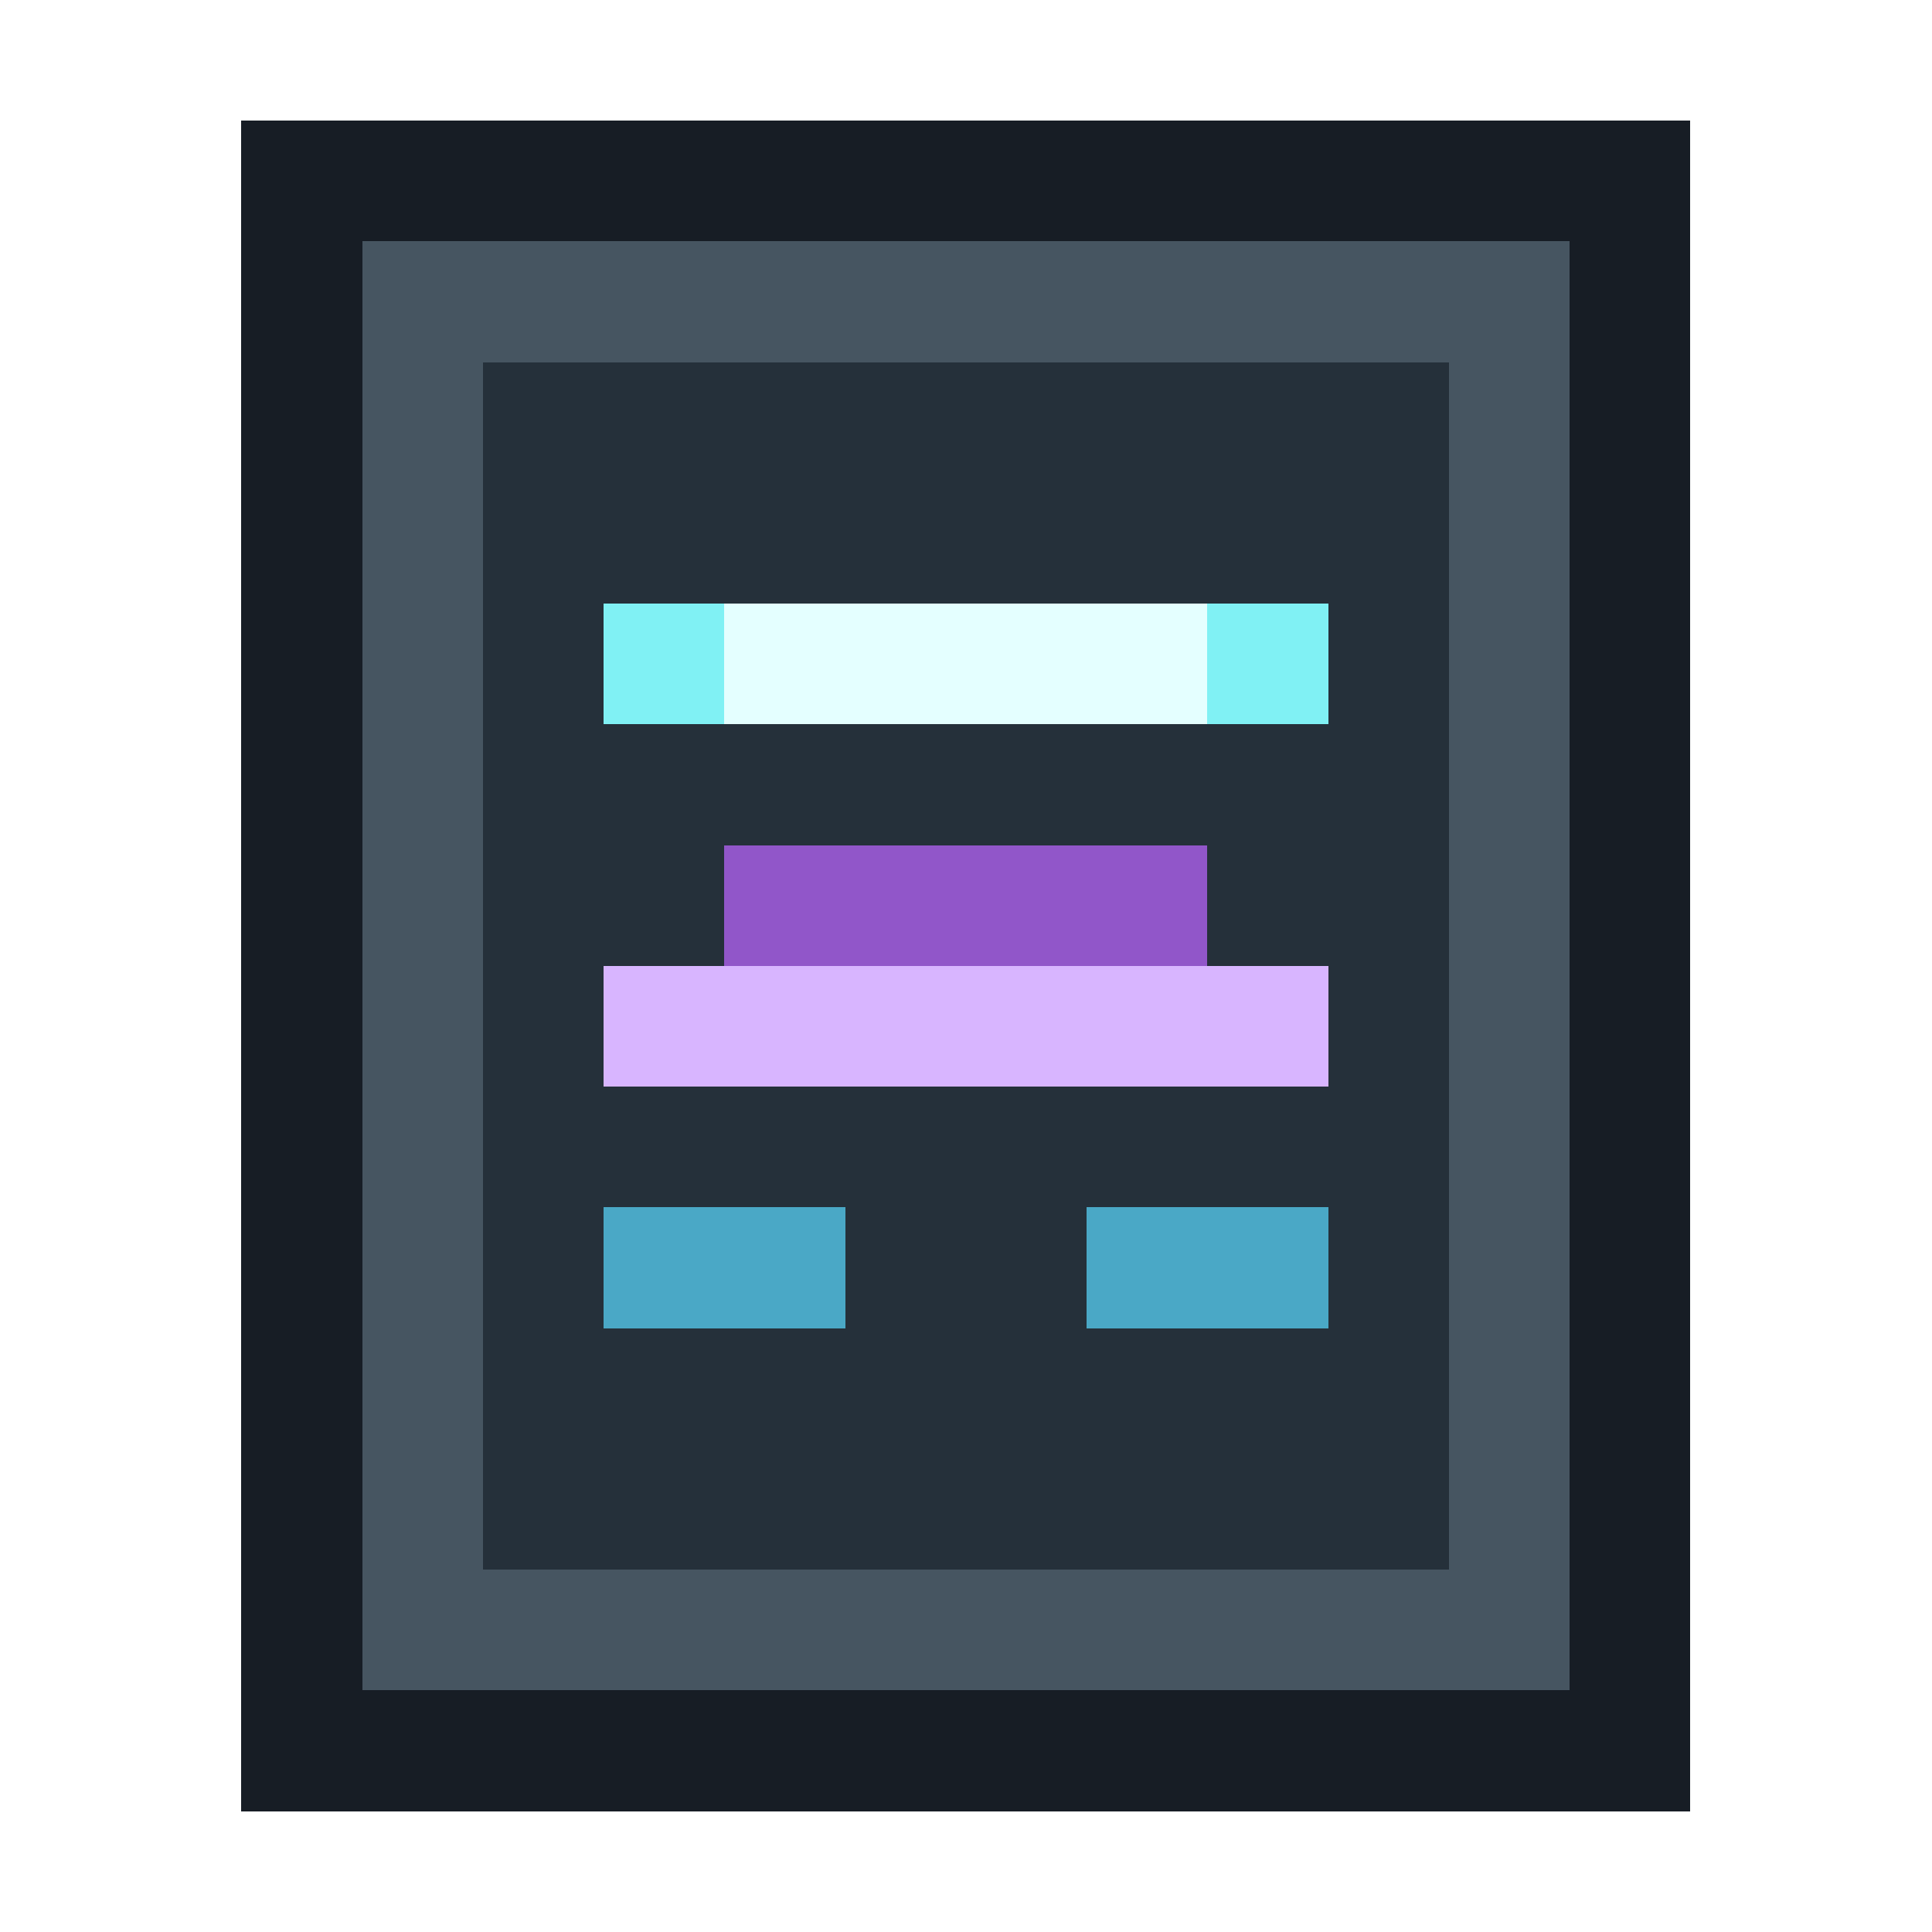
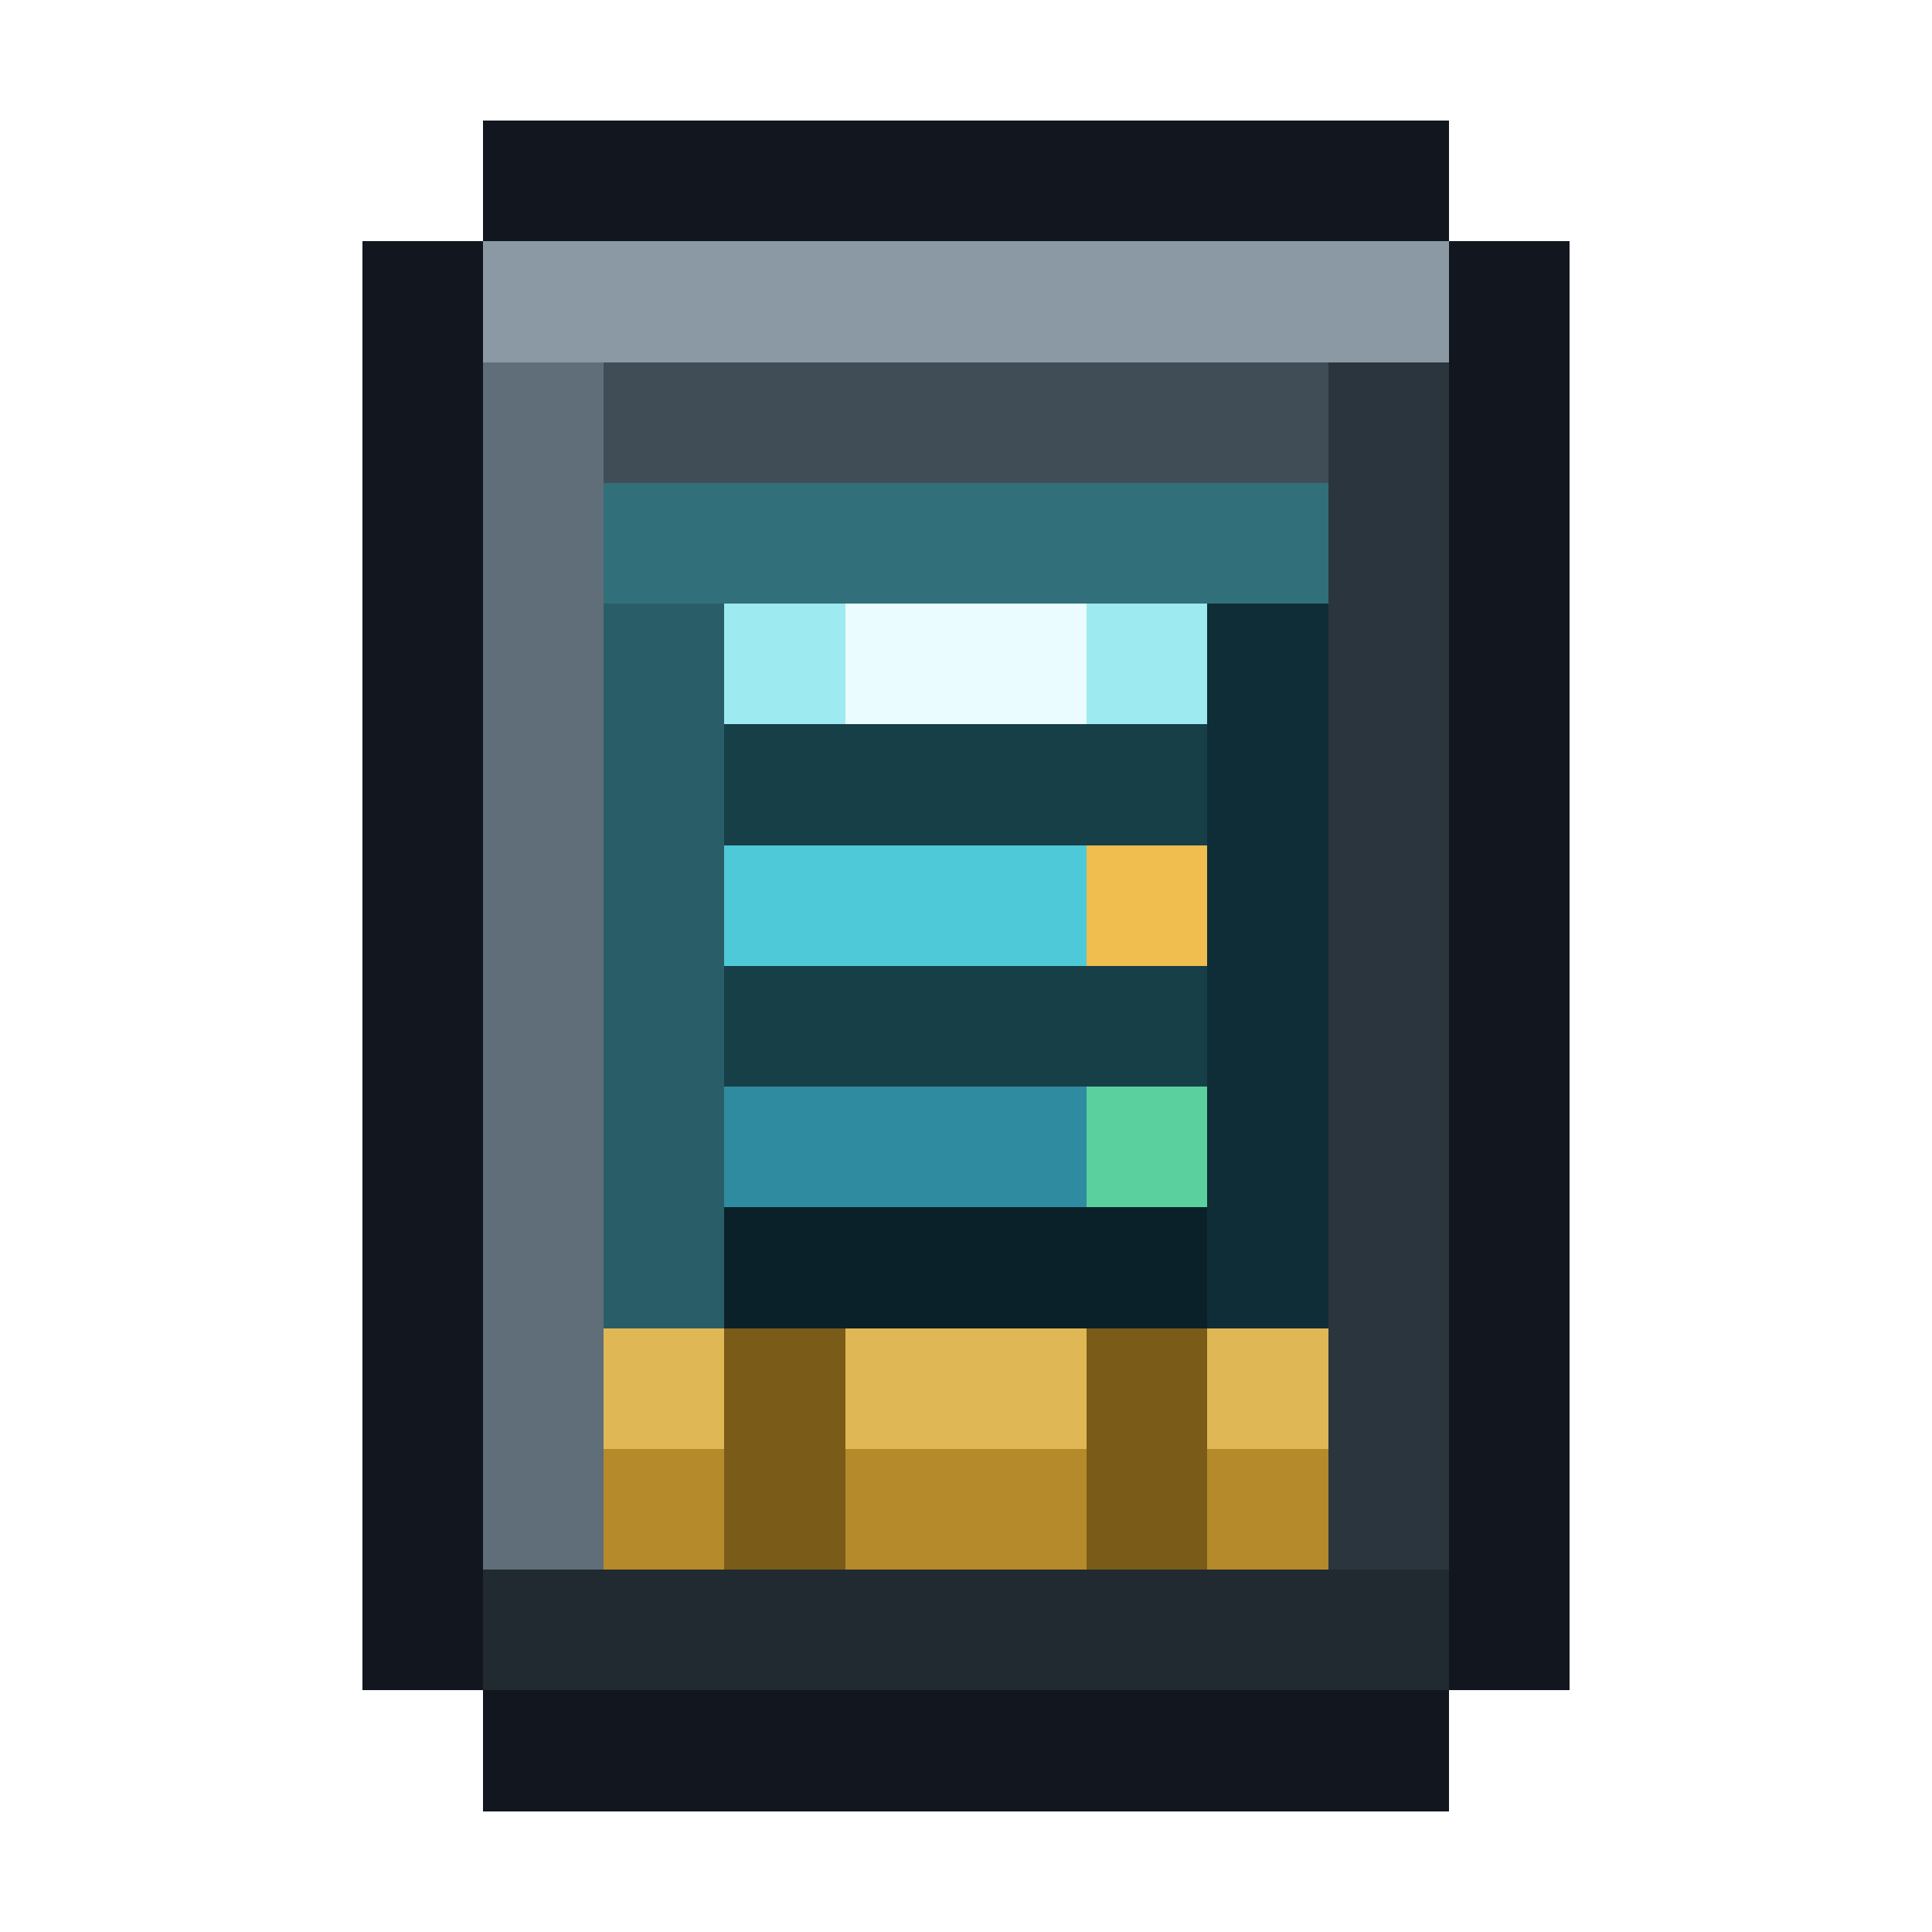
<svg xmlns="http://www.w3.org/2000/svg" width="16" height="16" viewBox="0 0 16 16" shape-rendering="crispEdges">
-   <rect fill="#171d25" x="2" y="1" width="12" height="14" />
-   <rect fill="#465561" x="3" y="2" width="10" height="12" />
-   <rect fill="#25303a" x="4" y="3" width="8" height="10" />
-   <rect fill="#80f1f4" x="5" y="5" width="6" height="1" />
-   <rect fill="#e4ffff" x="6" y="5" width="4" height="1" />
-   <rect fill="#4aa8c6" x="5" y="10" width="2" height="1" />
-   <rect fill="#4aa8c6" x="9" y="10" width="2" height="1" />
-   <rect fill="#d8b5ff" x="5" y="8" width="6" height="1" />
-   <rect fill="#9156c9" x="6" y="7" width="4" height="1" />
+   <path fill="#12171f" d="M4 1h8v1h1v12h-1v1H4v-1H3V2h1z" />
+   <rect x="4" y="2" width="8" height="12" fill="#414d56" />
+   <rect x="4" y="2" width="8" height="1" fill="#8a99a3" />
+   <rect x="4" y="3" width="1" height="10" fill="#5f6e78" />
+   <rect x="11" y="3" width="1" height="10" fill="#2b353d" />
+   <rect x="4" y="13" width="8" height="1" fill="#212a31" />
+   <rect x="5" y="4" width="6" height="7" fill="#173f48" />
+   <rect x="5" y="4" width="6" height="1" fill="#31707a" />
+   <rect x="5" y="5" width="1" height="6" fill="#295e68" />
+   <rect x="10" y="5" width="1" height="6" fill="#0f2d36" />
+   <rect x="6" y="10" width="4" height="1" fill="#0b2129" />
+   <rect x="6" y="5" width="4" height="1" fill="#9deaf0" />
+   <rect x="7" y="5" width="2" height="1" fill="#eafcff" />
+   <rect x="6" y="7" width="3" height="1" fill="#4ec9d8" />
+   <rect x="9" y="7" width="1" height="1" fill="#f0bd4f" />
+   <rect x="6" y="9" width="3" height="1" fill="#2f8ba0" />
+   <rect x="9" y="9" width="1" height="1" fill="#59d09d" />
+   <rect x="5" y="11" width="6" height="2" fill="#b58a2a" />
+   <rect x="5" y="11" width="6" height="1" fill="#e0b755" />
+   <rect x="6" y="11" width="1" height="2" fill="#7a5b18" />
+   <rect x="9" y="11" width="1" height="2" fill="#7a5b18" />
</svg>
